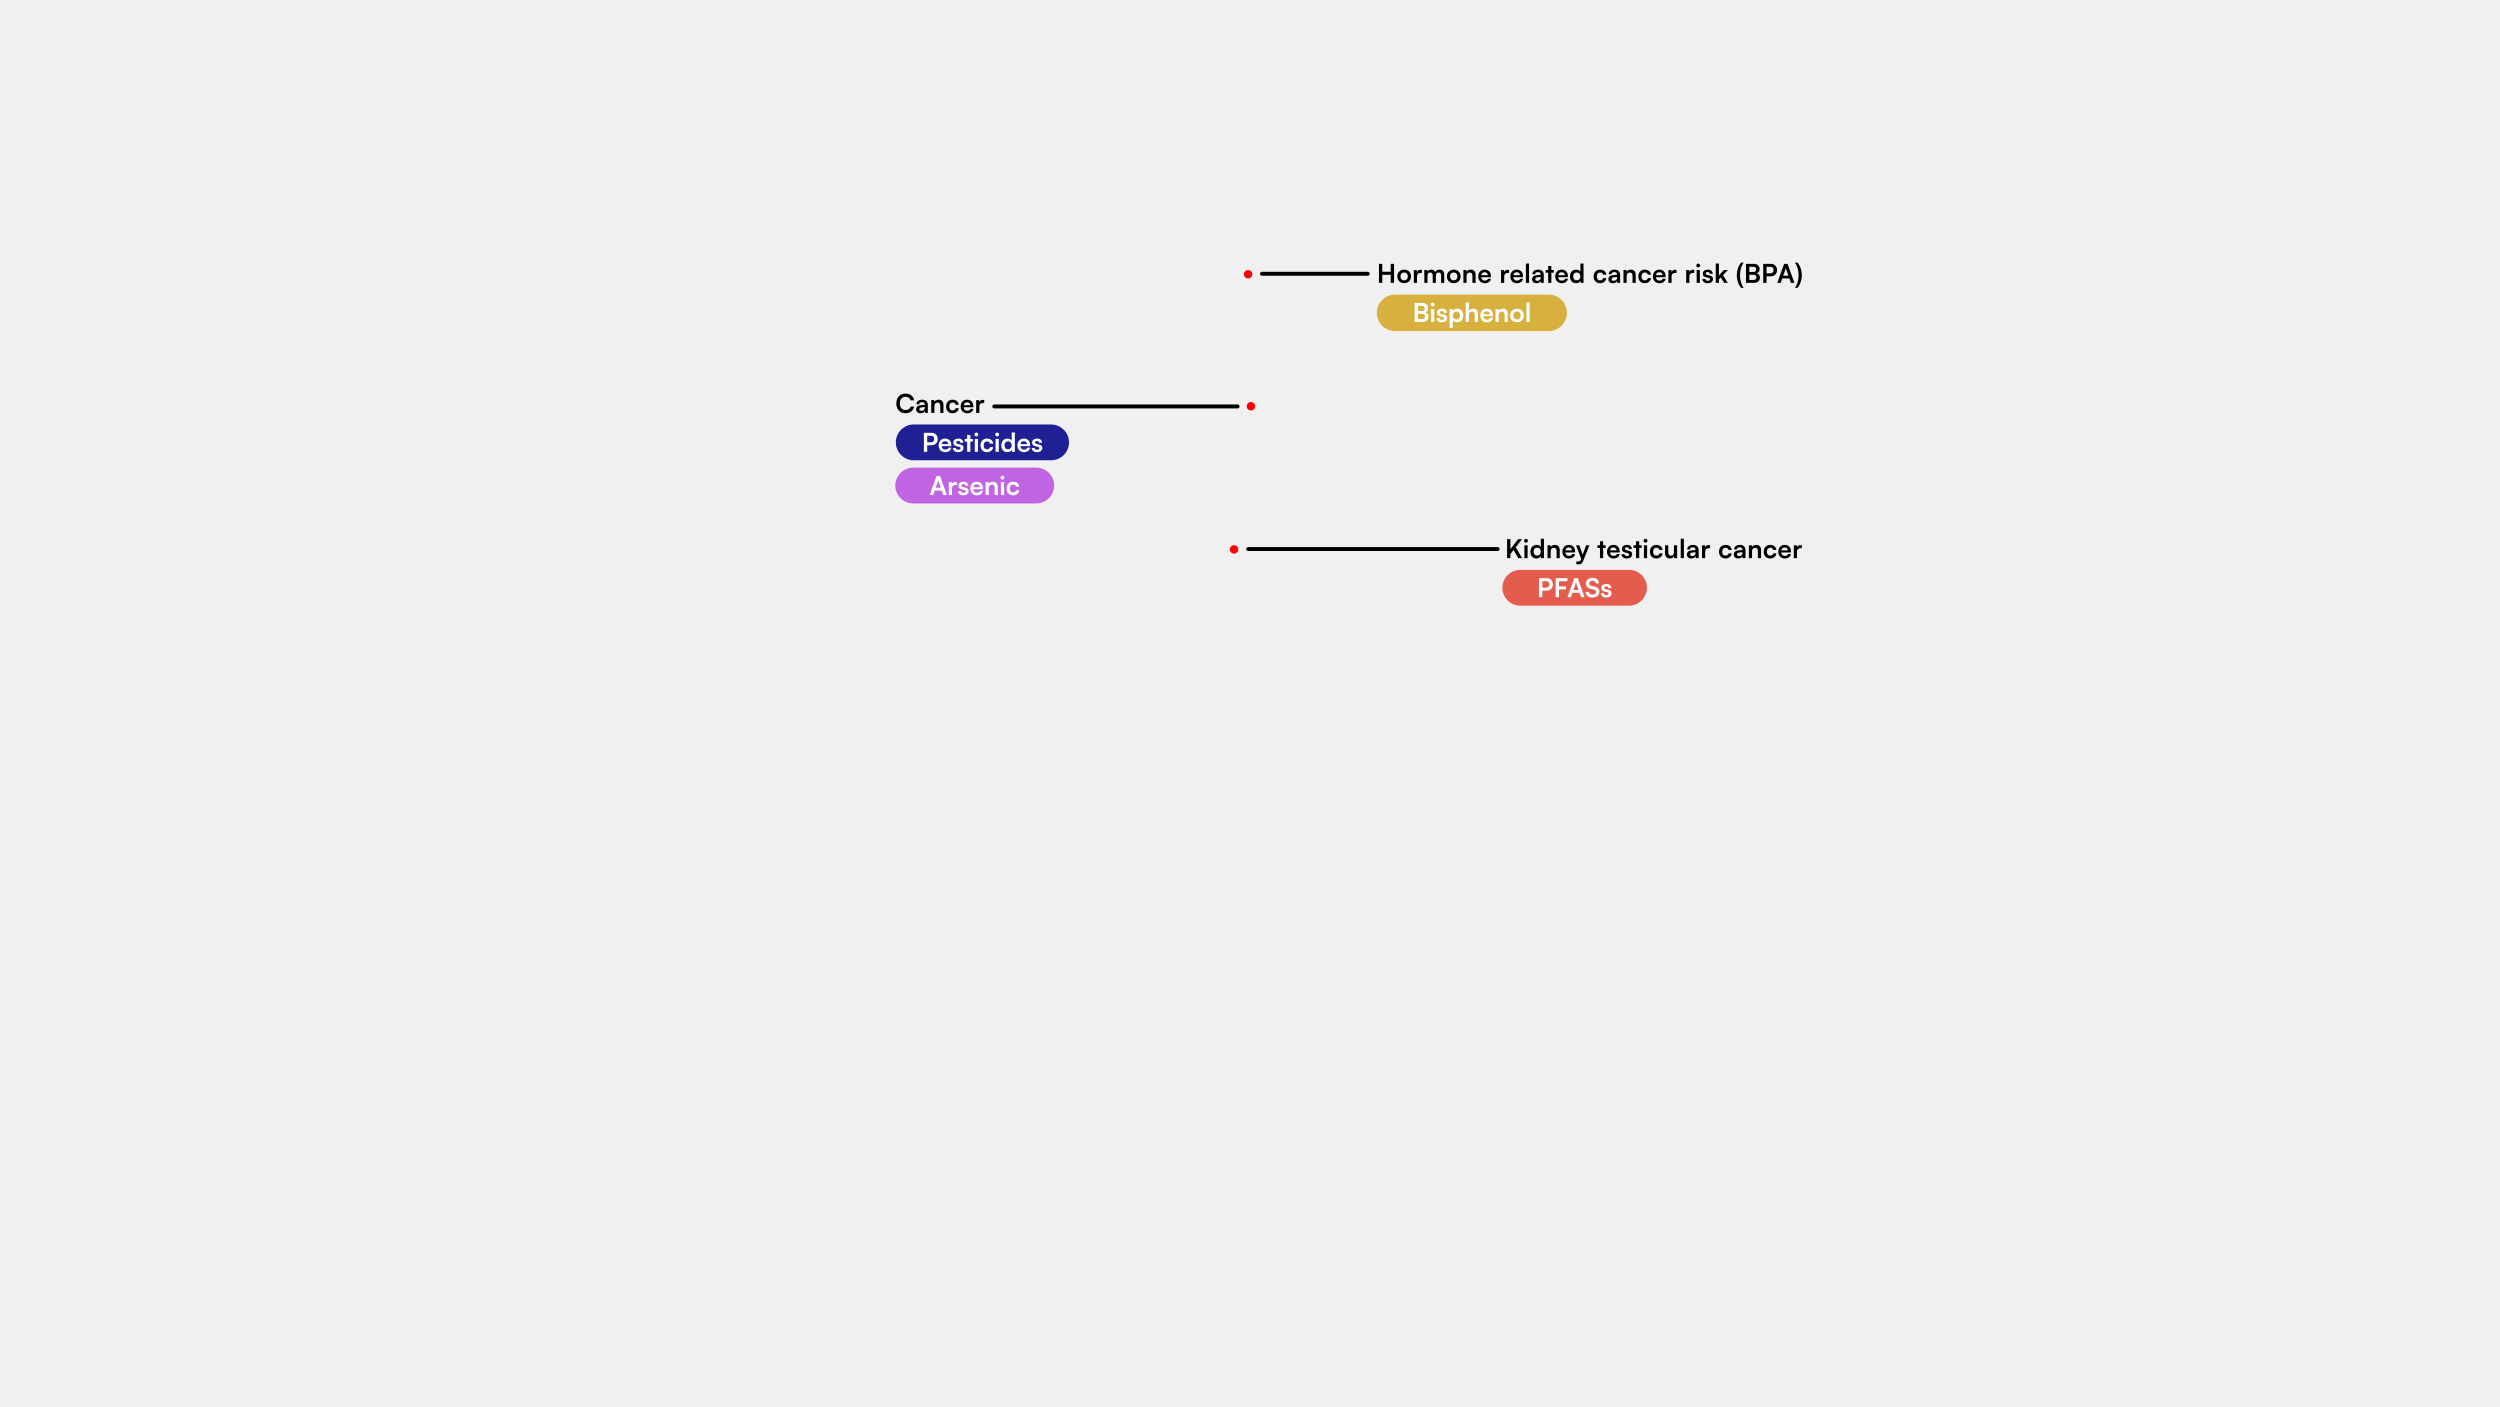
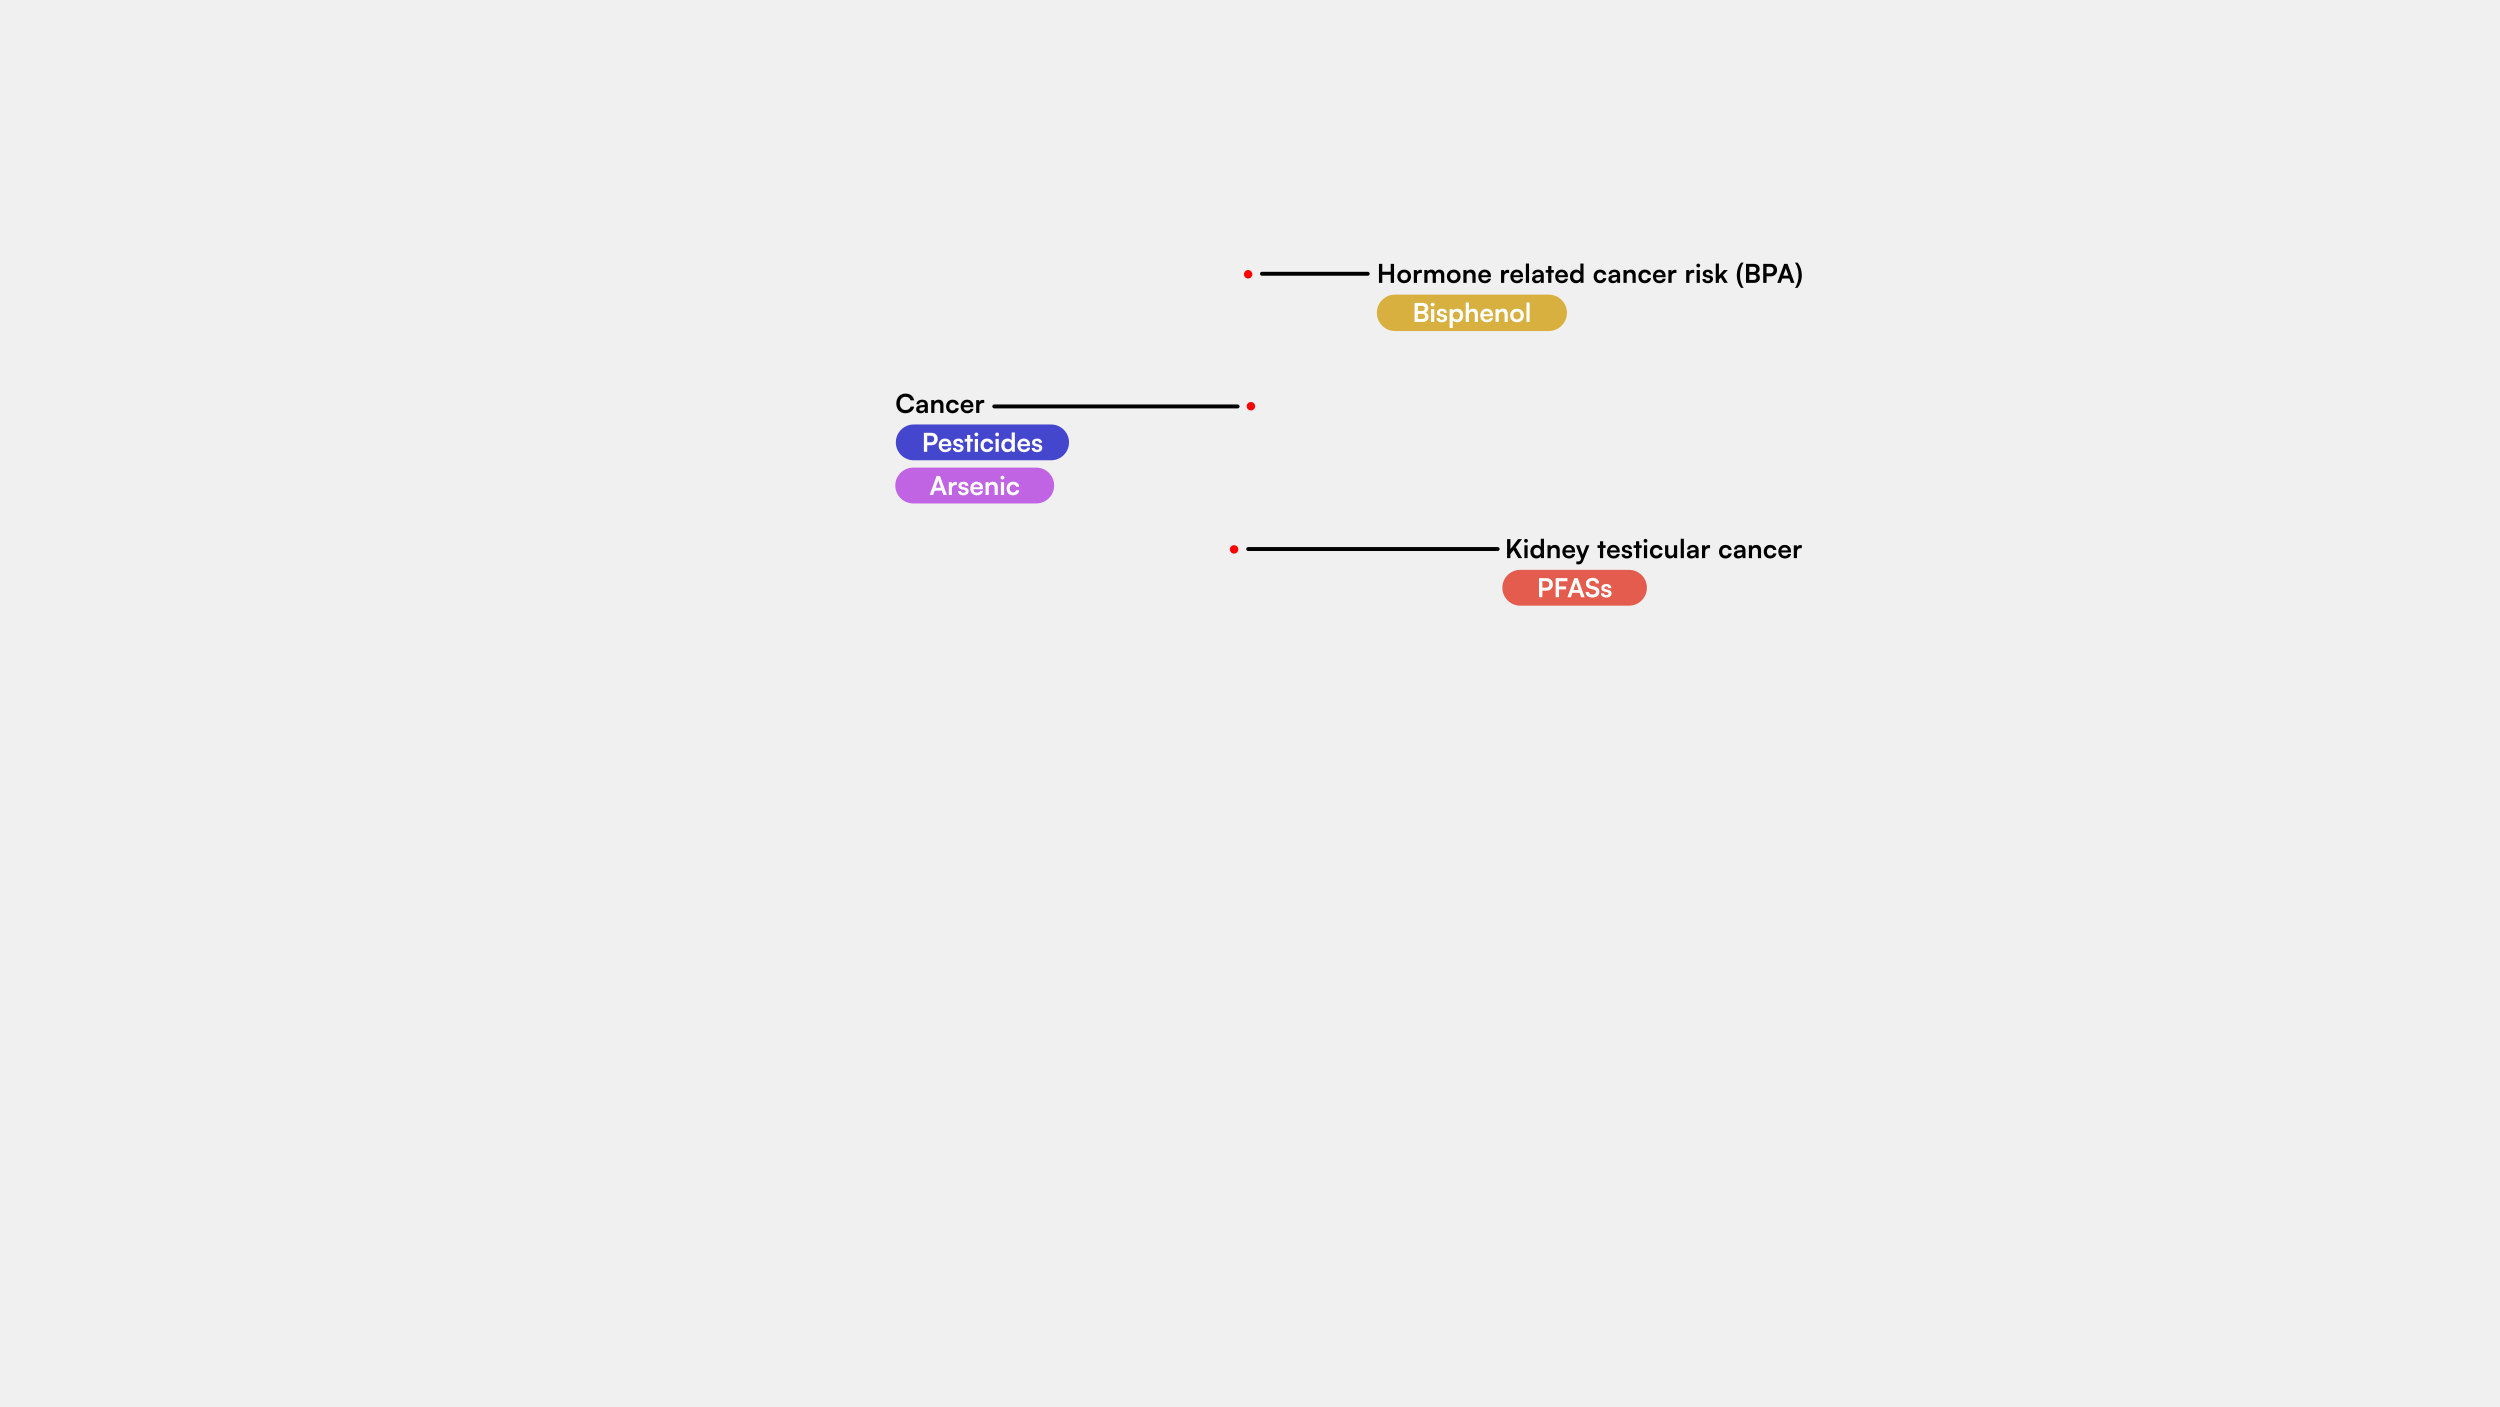
<svg xmlns="http://www.w3.org/2000/svg" width="1920" height="1080" viewBox="0 0 1920 1080" fill="none">
  <g id="ASSET ANIMATION D9 Cancer">
    <g id="1_TEXT">
      <path id="Cancer" d="M695.394 317.377C691.134 317.377 688.374 314.417 688.374 309.837C688.374 305.297 691.234 302.277 695.514 302.277C698.974 302.277 701.554 304.297 702.054 307.437H699.354C698.854 305.737 697.394 304.737 695.454 304.737C692.754 304.737 691.054 306.697 691.054 309.817C691.054 312.917 692.774 314.917 695.454 314.917C697.434 314.917 698.954 313.877 699.434 312.257H702.094C701.534 315.337 698.854 317.377 695.394 317.377ZM706.974 317.397C704.874 317.397 703.594 316.177 703.594 314.317C703.594 312.497 704.914 311.357 707.254 311.177L710.214 310.957V310.737C710.214 309.397 709.414 308.857 708.174 308.857C706.734 308.857 705.934 309.457 705.934 310.497H703.854C703.854 308.357 705.614 306.957 708.294 306.957C710.954 306.957 712.594 308.397 712.594 311.137V317.137H710.454L710.274 315.677C709.854 316.697 708.514 317.397 706.974 317.397ZM707.774 315.557C709.274 315.557 710.234 314.657 710.234 313.137V312.617L708.174 312.777C706.654 312.917 706.074 313.417 706.074 314.217C706.074 315.117 706.674 315.557 707.774 315.557ZM717.631 317.137H715.191V307.257H717.451L717.651 308.537C718.271 307.537 719.471 306.957 720.811 306.957C723.291 306.957 724.571 308.497 724.571 311.057V317.137H722.131V311.637C722.131 309.977 721.311 309.177 720.051 309.177C718.551 309.177 717.631 310.217 717.631 311.817V317.137ZM726.589 312.177C726.589 309.117 728.609 306.957 731.529 306.957C734.229 306.957 736.069 308.457 736.329 310.837H733.889C733.609 309.717 732.789 309.137 731.629 309.137C730.069 309.137 729.029 310.317 729.029 312.177C729.029 314.037 729.989 315.197 731.549 315.197C732.769 315.197 733.629 314.597 733.889 313.517H736.349C736.049 315.817 734.129 317.397 731.549 317.397C728.549 317.397 726.589 315.317 726.589 312.177ZM742.785 317.397C739.845 317.397 737.785 315.257 737.785 312.197C737.785 309.097 739.805 306.957 742.705 306.957C745.665 306.957 747.545 308.937 747.545 312.017V312.757L740.105 312.777C740.285 314.517 741.205 315.397 742.825 315.397C744.165 315.397 745.045 314.877 745.325 313.937H747.585C747.165 316.097 745.365 317.397 742.785 317.397ZM742.725 308.957C741.285 308.957 740.405 309.737 740.165 311.217H745.125C745.125 309.857 744.185 308.957 742.725 308.957ZM755.898 307.217V309.477H754.998C753.238 309.477 752.138 310.417 752.138 312.337V317.137H749.698V307.277H751.998L752.138 308.717C752.558 307.737 753.498 307.077 754.818 307.077C755.158 307.077 755.498 307.117 755.898 307.217Z" fill="black" />
      <path id="Vector 2249" d="M950.469 312.137H763.594" stroke="black" stroke-width="3" stroke-linecap="round" />
      <g id="B_ARSENIC">
        <rect id="Rectangle 4863" x="687.594" y="359.137" width="122" height="27.5" rx="13.75" fill="#C064E4" />
        <path id="text" d="M716.679 380.137H714.019L719.299 365.517H721.919L727.199 380.137H724.499L723.319 376.757H717.859L716.679 380.137ZM720.279 369.877L718.619 374.597H722.579L720.899 369.877C720.779 369.497 720.639 369.057 720.599 368.757C720.539 369.037 720.419 369.477 720.279 369.877ZM734.872 370.217V372.477H733.972C732.212 372.477 731.112 373.417 731.112 375.337V380.137H728.672V370.277H730.972L731.112 371.717C731.532 370.737 732.472 370.077 733.792 370.077C734.132 370.077 734.472 370.117 734.872 370.217ZM735.764 377.137H738.084C738.104 377.997 738.744 378.537 739.864 378.537C741.004 378.537 741.624 378.077 741.624 377.357C741.624 376.857 741.364 376.497 740.484 376.297L738.704 375.877C736.924 375.477 736.064 374.637 736.064 373.057C736.064 371.117 737.704 369.957 739.984 369.957C742.204 369.957 743.704 371.237 743.724 373.157H741.404C741.384 372.317 740.824 371.777 739.884 371.777C738.924 371.777 738.364 372.217 738.364 372.957C738.364 373.517 738.804 373.877 739.644 374.077L741.424 374.497C743.084 374.877 743.924 375.637 743.924 377.157C743.924 379.157 742.224 380.397 739.784 380.397C737.324 380.397 735.764 379.077 735.764 377.137ZM750.201 380.397C747.261 380.397 745.201 378.257 745.201 375.197C745.201 372.097 747.221 369.957 750.121 369.957C753.081 369.957 754.961 371.937 754.961 375.017V375.757L747.521 375.777C747.701 377.517 748.621 378.397 750.241 378.397C751.581 378.397 752.461 377.877 752.741 376.937H755.001C754.581 379.097 752.781 380.397 750.201 380.397ZM750.141 371.957C748.701 371.957 747.821 372.737 747.581 374.217H752.541C752.541 372.857 751.601 371.957 750.141 371.957ZM759.354 380.137H756.914V370.257H759.174L759.374 371.537C759.994 370.537 761.194 369.957 762.534 369.957C765.014 369.957 766.294 371.497 766.294 374.057V380.137H763.854V374.637C763.854 372.977 763.034 372.177 761.774 372.177C760.274 372.177 759.354 373.217 759.354 374.817V380.137ZM769.912 368.277C769.072 368.277 768.412 367.617 768.412 366.797C768.412 365.977 769.072 365.337 769.912 365.337C770.712 365.337 771.372 365.977 771.372 366.797C771.372 367.617 770.712 368.277 769.912 368.277ZM768.692 380.137V370.257H771.132V380.137H768.692ZM773.073 375.177C773.073 372.117 775.093 369.957 778.013 369.957C780.713 369.957 782.553 371.457 782.813 373.837H780.373C780.093 372.717 779.273 372.137 778.113 372.137C776.553 372.137 775.513 373.317 775.513 375.177C775.513 377.037 776.473 378.197 778.033 378.197C779.253 378.197 780.113 377.597 780.373 376.517H782.833C782.533 378.817 780.613 380.397 778.033 380.397C775.033 380.397 773.073 378.317 773.073 375.177Z" fill="white" />
      </g>
      <g id="B_PESTICIDES">
-         <rect id="Rectangle 4863_2" x="688" y="326" width="133" height="27.5" rx="13.75" fill="#1E2094" />
+         <rect id="Rectangle 4863_2" x="688" y="326" width="133" height="27.5" rx="13.75" fill="#4446ce" />
        <path id="text_2" d="M715.318 341.96H712.098V347H709.538V332.38H715.318C718.258 332.38 720.158 334.3 720.158 337.16C720.158 339.98 718.238 341.96 715.318 341.96ZM714.818 334.66H712.098V339.68H714.778C716.538 339.68 717.478 338.74 717.478 337.14C717.478 335.54 716.518 334.66 714.818 334.66ZM725.883 347.26C722.943 347.26 720.883 345.12 720.883 342.06C720.883 338.96 722.903 336.82 725.803 336.82C728.763 336.82 730.643 338.8 730.643 341.88V342.62L723.203 342.64C723.383 344.38 724.303 345.26 725.923 345.26C727.263 345.26 728.143 344.74 728.423 343.8H730.683C730.263 345.96 728.463 347.26 725.883 347.26ZM725.823 338.82C724.383 338.82 723.503 339.6 723.263 341.08H728.223C728.223 339.72 727.283 338.82 725.823 338.82ZM731.836 344H734.156C734.176 344.86 734.816 345.4 735.936 345.4C737.076 345.4 737.696 344.94 737.696 344.22C737.696 343.72 737.436 343.36 736.556 343.16L734.776 342.74C732.996 342.34 732.136 341.5 732.136 339.92C732.136 337.98 733.776 336.82 736.056 336.82C738.276 336.82 739.776 338.1 739.796 340.02H737.476C737.456 339.18 736.896 338.64 735.956 338.64C734.996 338.64 734.436 339.08 734.436 339.82C734.436 340.38 734.876 340.74 735.716 340.94L737.496 341.36C739.156 341.74 739.996 342.5 739.996 344.02C739.996 346.02 738.296 347.26 735.856 347.26C733.396 347.26 731.836 345.94 731.836 344ZM745.214 347H742.774V339.16H740.874V337.12H742.774V334.04H745.214V337.12H747.134V339.16H745.214V347ZM749.871 335.14C749.031 335.14 748.371 334.48 748.371 333.66C748.371 332.84 749.031 332.2 749.871 332.2C750.671 332.2 751.331 332.84 751.331 333.66C751.331 334.48 750.671 335.14 749.871 335.14ZM748.651 347V337.12H751.091V347H748.651ZM753.032 342.04C753.032 338.98 755.052 336.82 757.972 336.82C760.672 336.82 762.512 338.32 762.772 340.7H760.332C760.052 339.58 759.232 339 758.072 339C756.512 339 755.472 340.18 755.472 342.04C755.472 343.9 756.432 345.06 757.992 345.06C759.212 345.06 760.072 344.46 760.332 343.38H762.792C762.492 345.68 760.572 347.26 757.992 347.26C754.992 347.26 753.032 345.18 753.032 342.04ZM765.828 335.14C764.988 335.14 764.328 334.48 764.328 333.66C764.328 332.84 764.988 332.2 765.828 332.2C766.628 332.2 767.288 332.84 767.288 333.66C767.288 334.48 766.628 335.14 765.828 335.14ZM764.608 347V337.12H767.048V347H764.608ZM773.629 347.26C770.769 347.26 768.989 345.16 768.989 342.1C768.989 339.02 770.789 336.82 773.769 336.82C775.149 336.82 776.369 337.4 776.989 338.38V332.12H779.409V347H777.169L777.009 345.46C776.409 346.6 775.129 347.26 773.629 347.26ZM774.169 345.02C775.869 345.02 776.969 343.8 776.969 342.02C776.969 340.24 775.869 339 774.169 339C772.469 339 771.429 340.26 771.429 342.02C771.429 343.78 772.469 345.02 774.169 345.02ZM786.371 347.26C783.431 347.26 781.371 345.12 781.371 342.06C781.371 338.96 783.391 336.82 786.291 336.82C789.251 336.82 791.131 338.8 791.131 341.88V342.62L783.691 342.64C783.871 344.38 784.791 345.26 786.411 345.26C787.751 345.26 788.631 344.74 788.911 343.8H791.171C790.751 345.96 788.951 347.26 786.371 347.26ZM786.311 338.82C784.871 338.82 783.991 339.6 783.751 341.08H788.711C788.711 339.72 787.771 338.82 786.311 338.82ZM792.324 344H794.644C794.664 344.86 795.304 345.4 796.424 345.4C797.564 345.4 798.184 344.94 798.184 344.22C798.184 343.72 797.924 343.36 797.044 343.16L795.264 342.74C793.484 342.34 792.624 341.5 792.624 339.92C792.624 337.98 794.264 336.82 796.544 336.82C798.764 336.82 800.264 338.1 800.284 340.02H797.964C797.944 339.18 797.384 338.64 796.444 338.64C795.484 338.64 794.924 339.08 794.924 339.82C794.924 340.38 795.364 340.74 796.204 340.94L797.984 341.36C799.644 341.74 800.484 342.5 800.484 344.02C800.484 346.02 798.784 347.26 796.344 347.26C793.884 347.26 792.324 345.94 792.324 344Z" fill="white" />
      </g>
    </g>
    <g id="2_TEXT">
      <path id="Kidney testicular cancer" d="M1160 414.03V421.71L1165.92 414.03H1168.94L1164.1 420.27L1169 428.65H1166.04L1162.42 422.43L1160 425.53V428.65H1157.44V414.03H1160ZM1171.98 416.79C1171.14 416.79 1170.48 416.13 1170.48 415.31C1170.48 414.49 1171.14 413.85 1171.98 413.85C1172.78 413.85 1173.44 414.49 1173.44 415.31C1173.44 416.13 1172.78 416.79 1171.98 416.79ZM1170.76 428.65V418.77H1173.2V428.65H1170.76ZM1179.98 428.91C1177.12 428.91 1175.34 426.81 1175.34 423.75C1175.34 420.67 1177.14 418.47 1180.12 418.47C1181.5 418.47 1182.72 419.05 1183.34 420.03V413.77H1185.76V428.65H1183.52L1183.36 427.11C1182.76 428.25 1181.48 428.91 1179.98 428.91ZM1180.52 426.67C1182.22 426.67 1183.32 425.45 1183.32 423.67C1183.32 421.89 1182.22 420.65 1180.52 420.65C1178.82 420.65 1177.78 421.91 1177.78 423.67C1177.78 425.43 1178.82 426.67 1180.52 426.67ZM1190.94 428.65H1188.5V418.77H1190.76L1190.96 420.05C1191.58 419.05 1192.78 418.47 1194.12 418.47C1196.6 418.47 1197.88 420.01 1197.88 422.57V428.65H1195.44V423.15C1195.44 421.49 1194.62 420.69 1193.36 420.69C1191.86 420.69 1190.94 421.73 1190.94 423.33V428.65ZM1204.9 428.91C1201.96 428.91 1199.9 426.77 1199.9 423.71C1199.9 420.61 1201.92 418.47 1204.82 418.47C1207.78 418.47 1209.66 420.45 1209.66 423.53V424.27L1202.22 424.29C1202.4 426.03 1203.32 426.91 1204.94 426.91C1206.28 426.91 1207.16 426.39 1207.44 425.45H1209.7C1209.28 427.61 1207.48 428.91 1204.9 428.91ZM1204.84 420.47C1203.4 420.47 1202.52 421.25 1202.28 422.73H1207.24C1207.24 421.37 1206.3 420.47 1204.84 420.47ZM1210.62 433.23V431.19H1212.08C1213.04 431.19 1213.64 430.97 1214.06 429.81L1214.34 429.07L1210.36 418.77H1212.94L1215.48 425.97L1218.16 418.77H1220.68L1215.84 430.85C1215.1 432.69 1214.06 433.45 1212.44 433.45C1211.76 433.45 1211.16 433.37 1210.62 433.23ZM1231.22 428.65H1228.78V420.81H1226.88V418.77H1228.78V415.69H1231.22V418.77H1233.14V420.81H1231.22V428.65ZM1239.17 428.91C1236.23 428.91 1234.17 426.77 1234.17 423.71C1234.17 420.61 1236.19 418.47 1239.09 418.47C1242.05 418.47 1243.93 420.45 1243.93 423.53V424.27L1236.49 424.29C1236.67 426.03 1237.59 426.91 1239.21 426.91C1240.55 426.91 1241.43 426.39 1241.71 425.45H1243.97C1243.55 427.61 1241.75 428.91 1239.17 428.91ZM1239.11 420.47C1237.67 420.47 1236.79 421.25 1236.55 422.73H1241.51C1241.51 421.37 1240.57 420.47 1239.11 420.47ZM1245.33 425.65H1247.65C1247.67 426.51 1248.31 427.05 1249.43 427.05C1250.57 427.05 1251.19 426.59 1251.19 425.87C1251.19 425.37 1250.93 425.01 1250.05 424.81L1248.27 424.39C1246.49 423.99 1245.63 423.15 1245.63 421.57C1245.63 419.63 1247.27 418.47 1249.55 418.47C1251.77 418.47 1253.27 419.75 1253.29 421.67H1250.97C1250.95 420.83 1250.39 420.29 1249.45 420.29C1248.49 420.29 1247.93 420.73 1247.93 421.47C1247.93 422.03 1248.37 422.39 1249.21 422.59L1250.99 423.01C1252.65 423.39 1253.49 424.15 1253.49 425.67C1253.49 427.67 1251.79 428.91 1249.35 428.91C1246.89 428.91 1245.33 427.59 1245.33 425.65ZM1258.91 428.65H1256.47V420.81H1254.57V418.77H1256.47V415.69H1258.91V418.77H1260.83V420.81H1258.91V428.65ZM1263.76 416.79C1262.92 416.79 1262.26 416.13 1262.26 415.31C1262.26 414.49 1262.92 413.85 1263.76 413.85C1264.56 413.85 1265.22 414.49 1265.22 415.31C1265.22 416.13 1264.56 416.79 1263.76 416.79ZM1262.54 428.65V418.77H1264.98V428.65H1262.54ZM1267.12 423.69C1267.12 420.63 1269.14 418.47 1272.06 418.47C1274.76 418.47 1276.6 419.97 1276.86 422.35H1274.42C1274.14 421.23 1273.32 420.65 1272.16 420.65C1270.6 420.65 1269.56 421.83 1269.56 423.69C1269.56 425.55 1270.52 426.71 1272.08 426.71C1273.3 426.71 1274.16 426.11 1274.42 425.03H1276.88C1276.58 427.33 1274.66 428.91 1272.08 428.91C1269.08 428.91 1267.12 426.83 1267.12 423.69ZM1285.6 418.77H1288.04V428.65H1285.78L1285.6 427.33C1285 428.27 1283.72 428.91 1282.4 428.91C1280.12 428.91 1278.78 427.37 1278.78 424.95V418.77H1281.22V424.09C1281.22 425.97 1281.96 426.73 1283.32 426.73C1284.86 426.73 1285.6 425.83 1285.6 423.95V418.77ZM1293.22 428.65H1290.8V413.77H1293.22V428.65ZM1298.92 428.91C1296.82 428.91 1295.54 427.69 1295.54 425.83C1295.54 424.01 1296.86 422.87 1299.2 422.69L1302.16 422.47V422.25C1302.16 420.91 1301.36 420.37 1300.12 420.37C1298.68 420.37 1297.88 420.97 1297.88 422.01H1295.8C1295.8 419.87 1297.56 418.47 1300.24 418.47C1302.9 418.47 1304.54 419.91 1304.54 422.65V428.65H1302.4L1302.22 427.19C1301.8 428.21 1300.46 428.91 1298.92 428.91ZM1299.72 427.07C1301.22 427.07 1302.18 426.17 1302.18 424.65V424.13L1300.12 424.29C1298.6 424.43 1298.02 424.93 1298.02 425.73C1298.02 426.63 1298.62 427.07 1299.72 427.07ZM1313.34 418.73V420.99H1312.44C1310.68 420.99 1309.58 421.93 1309.58 423.85V428.65H1307.14V418.79H1309.44L1309.58 420.23C1310 419.25 1310.94 418.59 1312.26 418.59C1312.6 418.59 1312.94 418.63 1313.34 418.73ZM1320.2 423.69C1320.2 420.63 1322.22 418.47 1325.14 418.47C1327.84 418.47 1329.68 419.97 1329.94 422.35H1327.5C1327.22 421.23 1326.4 420.65 1325.24 420.65C1323.68 420.65 1322.64 421.83 1322.64 423.69C1322.64 425.55 1323.6 426.71 1325.16 426.71C1326.38 426.71 1327.24 426.11 1327.5 425.03H1329.96C1329.66 427.33 1327.74 428.91 1325.16 428.91C1322.16 428.91 1320.2 426.83 1320.2 423.69ZM1334.91 428.91C1332.81 428.91 1331.53 427.69 1331.53 425.83C1331.53 424.01 1332.85 422.87 1335.19 422.69L1338.15 422.47V422.25C1338.15 420.91 1337.35 420.37 1336.11 420.37C1334.67 420.37 1333.87 420.97 1333.87 422.01H1331.79C1331.79 419.87 1333.55 418.47 1336.23 418.47C1338.89 418.47 1340.53 419.91 1340.53 422.65V428.65H1338.39L1338.21 427.19C1337.79 428.21 1336.45 428.91 1334.91 428.91ZM1335.71 427.07C1337.21 427.07 1338.17 426.17 1338.17 424.65V424.13L1336.11 424.29C1334.59 424.43 1334.01 424.93 1334.01 425.73C1334.01 426.63 1334.61 427.07 1335.71 427.07ZM1345.57 428.65H1343.13V418.77H1345.39L1345.59 420.05C1346.21 419.05 1347.41 418.47 1348.75 418.47C1351.23 418.47 1352.51 420.01 1352.51 422.57V428.65H1350.07V423.15C1350.07 421.49 1349.25 420.69 1347.99 420.69C1346.49 420.69 1345.57 421.73 1345.57 423.33V428.65ZM1354.53 423.69C1354.53 420.63 1356.55 418.47 1359.47 418.47C1362.17 418.47 1364.01 419.97 1364.27 422.35H1361.83C1361.55 421.23 1360.73 420.65 1359.57 420.65C1358.01 420.65 1356.97 421.83 1356.97 423.69C1356.97 425.55 1357.93 426.71 1359.49 426.71C1360.71 426.71 1361.57 426.11 1361.83 425.03H1364.29C1363.99 427.33 1362.07 428.91 1359.49 428.91C1356.49 428.91 1354.53 426.83 1354.53 423.69ZM1370.72 428.91C1367.78 428.91 1365.72 426.77 1365.72 423.71C1365.72 420.61 1367.74 418.47 1370.64 418.47C1373.6 418.47 1375.48 420.45 1375.48 423.53V424.27L1368.04 424.29C1368.22 426.03 1369.14 426.91 1370.76 426.91C1372.1 426.91 1372.98 426.39 1373.26 425.45H1375.52C1375.1 427.61 1373.3 428.91 1370.72 428.91ZM1370.66 420.47C1369.22 420.47 1368.34 421.25 1368.1 422.73H1373.06C1373.06 421.37 1372.12 420.47 1370.66 420.47ZM1383.84 418.73V420.99H1382.94C1381.18 420.99 1380.08 421.93 1380.08 423.85V428.65H1377.64V418.79H1379.94L1380.08 420.23C1380.5 419.25 1381.44 418.59 1382.76 418.59C1383.1 418.59 1383.44 418.63 1383.84 418.73Z" fill="black" />
      <g id="B_PFASs">
        <rect id="Rectangle 4860" x="1153.82" y="437.65" width="111" height="27.5" rx="13.75" fill="#E45C4D" />
        <path id="text_3" d="M1187.76 453.61H1184.54V458.65H1181.98V444.03H1187.76C1190.7 444.03 1192.6 445.95 1192.6 448.81C1192.6 451.63 1190.68 453.61 1187.76 453.61ZM1187.26 446.31H1184.54V451.33H1187.22C1188.98 451.33 1189.92 450.39 1189.92 448.79C1189.92 447.19 1188.96 446.31 1187.26 446.31ZM1202.75 452.67H1197.31V458.65H1194.75V444.03H1203.79V446.39H1197.31V450.37H1202.75V452.67ZM1206.46 458.65H1203.8L1209.08 444.03H1211.7L1216.98 458.65H1214.28L1213.1 455.27H1207.64L1206.46 458.65ZM1210.06 448.39L1208.4 453.11H1212.36L1210.68 448.39C1210.56 448.01 1210.42 447.57 1210.38 447.27C1210.32 447.55 1210.2 447.99 1210.06 448.39ZM1217.97 448.11C1217.97 445.55 1220.09 443.77 1223.17 443.77C1226.13 443.77 1228.01 445.41 1228.09 448.05H1225.53C1225.47 446.79 1224.57 446.05 1223.13 446.05C1221.55 446.05 1220.53 446.81 1220.53 448.03C1220.53 449.07 1221.09 449.65 1222.31 449.93L1224.61 450.43C1227.11 450.97 1228.33 452.25 1228.33 454.43C1228.33 457.15 1226.21 458.91 1222.99 458.91C1219.87 458.91 1217.83 457.25 1217.77 454.63H1220.33C1220.35 455.87 1221.35 456.61 1222.99 456.61C1224.69 456.61 1225.77 455.87 1225.77 454.65C1225.77 453.67 1225.27 453.09 1224.07 452.83L1221.75 452.31C1219.27 451.77 1217.97 450.35 1217.97 448.11ZM1229.53 455.65H1231.85C1231.87 456.51 1232.51 457.05 1233.63 457.05C1234.77 457.05 1235.39 456.59 1235.39 455.87C1235.39 455.37 1235.13 455.01 1234.25 454.81L1232.47 454.39C1230.69 453.99 1229.83 453.15 1229.83 451.57C1229.83 449.63 1231.47 448.47 1233.75 448.47C1235.97 448.47 1237.47 449.75 1237.49 451.67H1235.17C1235.15 450.83 1234.59 450.29 1233.65 450.29C1232.69 450.29 1232.13 450.73 1232.13 451.47C1232.13 452.03 1232.57 452.39 1233.41 452.59L1235.19 453.01C1236.85 453.39 1237.69 454.15 1237.69 455.67C1237.69 457.67 1235.99 458.91 1233.55 458.91C1231.09 458.91 1229.53 457.59 1229.53 455.65Z" fill="white" />
      </g>
      <path id="Vector 2249_2" d="M958.602 421.65L1150.19 421.65" stroke="black" stroke-width="3" stroke-linecap="round" />
    </g>
    <g id="0_TEXT">
      <path id="Hormone related cancer risk (BPA)" d="M1061.59 217.249H1059.03V202.629H1061.59V208.669H1068.07V202.629H1070.63V217.249H1068.07V211.049H1061.59V217.249ZM1073.13 212.289C1073.13 209.209 1075.35 207.089 1078.41 207.089C1081.47 207.089 1083.69 209.209 1083.69 212.289C1083.69 215.369 1081.47 217.489 1078.41 217.489C1075.35 217.489 1073.13 215.369 1073.13 212.289ZM1075.57 212.289C1075.57 214.089 1076.73 215.309 1078.41 215.309C1080.09 215.309 1081.25 214.089 1081.25 212.289C1081.25 210.489 1080.09 209.269 1078.41 209.269C1076.73 209.269 1075.57 210.489 1075.57 212.289ZM1092.02 207.329V209.589H1091.12C1089.36 209.589 1088.26 210.529 1088.26 212.449V217.249H1085.82V207.389H1088.12L1088.26 208.829C1088.68 207.849 1089.62 207.189 1090.94 207.189C1091.28 207.189 1091.62 207.229 1092.02 207.329ZM1096.32 217.249H1093.88V207.369H1096.12L1096.32 208.529C1096.82 207.709 1097.82 207.069 1099.24 207.069C1100.74 207.069 1101.78 207.809 1102.3 208.949C1102.8 207.809 1103.96 207.069 1105.46 207.069C1107.86 207.069 1109.18 208.509 1109.18 210.789V217.249H1106.76V211.429C1106.76 210.009 1106 209.269 1104.84 209.269C1103.66 209.269 1102.76 210.029 1102.76 211.649V217.249H1100.32V211.409C1100.32 210.029 1099.58 209.289 1098.42 209.289C1097.26 209.289 1096.32 210.049 1096.32 211.649V217.249ZM1111.19 212.289C1111.19 209.209 1113.41 207.089 1116.47 207.089C1119.53 207.089 1121.75 209.209 1121.75 212.289C1121.75 215.369 1119.53 217.489 1116.47 217.489C1113.41 217.489 1111.19 215.369 1111.19 212.289ZM1113.63 212.289C1113.63 214.089 1114.79 215.309 1116.47 215.309C1118.15 215.309 1119.31 214.089 1119.31 212.289C1119.31 210.489 1118.15 209.269 1116.47 209.269C1114.79 209.269 1113.63 210.489 1113.63 212.289ZM1126.33 217.249H1123.89V207.369H1126.15L1126.35 208.649C1126.97 207.649 1128.17 207.069 1129.51 207.069C1131.99 207.069 1133.27 208.609 1133.27 211.169V217.249H1130.83V211.749C1130.83 210.089 1130.01 209.289 1128.75 209.289C1127.25 209.289 1126.33 210.329 1126.33 211.929V217.249ZM1140.28 217.509C1137.34 217.509 1135.28 215.369 1135.28 212.309C1135.28 209.209 1137.3 207.069 1140.2 207.069C1143.16 207.069 1145.04 209.049 1145.04 212.129V212.869L1137.6 212.889C1137.78 214.629 1138.7 215.509 1140.32 215.509C1141.66 215.509 1142.54 214.989 1142.82 214.049H1145.08C1144.66 216.209 1142.86 217.509 1140.28 217.509ZM1140.22 209.069C1138.78 209.069 1137.9 209.849 1137.66 211.329H1142.62C1142.62 209.969 1141.68 209.069 1140.22 209.069ZM1158.99 207.329V209.589H1158.09C1156.33 209.589 1155.23 210.529 1155.23 212.449V217.249H1152.79V207.389H1155.09L1155.23 208.829C1155.65 207.849 1156.59 207.189 1157.91 207.189C1158.25 207.189 1158.59 207.229 1158.99 207.329ZM1164.93 217.509C1161.99 217.509 1159.93 215.369 1159.93 212.309C1159.93 209.209 1161.95 207.069 1164.85 207.069C1167.81 207.069 1169.69 209.049 1169.69 212.129V212.869L1162.25 212.889C1162.43 214.629 1163.35 215.509 1164.97 215.509C1166.31 215.509 1167.19 214.989 1167.47 214.049H1169.73C1169.31 216.209 1167.51 217.509 1164.93 217.509ZM1164.87 209.069C1163.43 209.069 1162.55 209.849 1162.31 211.329H1167.27C1167.27 209.969 1166.33 209.069 1164.87 209.069ZM1174.3 217.249H1171.88V202.369H1174.3V217.249ZM1180 217.509C1177.9 217.509 1176.62 216.289 1176.62 214.429C1176.62 212.609 1177.94 211.469 1180.28 211.289L1183.24 211.069V210.849C1183.24 209.509 1182.44 208.969 1181.2 208.969C1179.76 208.969 1178.96 209.569 1178.96 210.609H1176.88C1176.88 208.469 1178.64 207.069 1181.32 207.069C1183.98 207.069 1185.62 208.509 1185.62 211.249V217.249H1183.48L1183.3 215.789C1182.88 216.809 1181.54 217.509 1180 217.509ZM1180.8 215.669C1182.3 215.669 1183.26 214.769 1183.26 213.249V212.729L1181.2 212.889C1179.68 213.029 1179.1 213.529 1179.1 214.329C1179.1 215.229 1179.7 215.669 1180.8 215.669ZM1191.44 217.249H1189V209.409H1187.1V207.369H1189V204.289H1191.44V207.369H1193.36V209.409H1191.44V217.249ZM1199.4 217.509C1196.46 217.509 1194.4 215.369 1194.4 212.309C1194.4 209.209 1196.42 207.069 1199.32 207.069C1202.28 207.069 1204.16 209.049 1204.16 212.129V212.869L1196.72 212.889C1196.9 214.629 1197.82 215.509 1199.44 215.509C1200.78 215.509 1201.66 214.989 1201.94 214.049H1204.2C1203.78 216.209 1201.98 217.509 1199.4 217.509ZM1199.34 209.069C1197.9 209.069 1197.02 209.849 1196.78 211.329H1201.74C1201.74 209.969 1200.8 209.069 1199.34 209.069ZM1210.37 217.509C1207.51 217.509 1205.73 215.409 1205.73 212.349C1205.73 209.269 1207.53 207.069 1210.51 207.069C1211.89 207.069 1213.11 207.649 1213.73 208.629V202.369H1216.15V217.249H1213.91L1213.75 215.709C1213.15 216.849 1211.87 217.509 1210.37 217.509ZM1210.91 215.269C1212.61 215.269 1213.71 214.049 1213.71 212.269C1213.71 210.489 1212.61 209.249 1210.91 209.249C1209.21 209.249 1208.17 210.509 1208.17 212.269C1208.17 214.029 1209.21 215.269 1210.91 215.269ZM1223.9 212.289C1223.9 209.229 1225.92 207.069 1228.84 207.069C1231.54 207.069 1233.38 208.569 1233.64 210.949H1231.2C1230.92 209.829 1230.1 209.249 1228.94 209.249C1227.38 209.249 1226.34 210.429 1226.34 212.289C1226.34 214.149 1227.3 215.309 1228.86 215.309C1230.08 215.309 1230.94 214.709 1231.2 213.629H1233.66C1233.36 215.929 1231.44 217.509 1228.86 217.509C1225.86 217.509 1223.9 215.429 1223.9 212.289ZM1238.62 217.509C1236.52 217.509 1235.24 216.289 1235.24 214.429C1235.24 212.609 1236.56 211.469 1238.9 211.289L1241.86 211.069V210.849C1241.86 209.509 1241.06 208.969 1239.82 208.969C1238.38 208.969 1237.58 209.569 1237.58 210.609H1235.5C1235.5 208.469 1237.26 207.069 1239.94 207.069C1242.6 207.069 1244.24 208.509 1244.24 211.249V217.249H1242.1L1241.92 215.789C1241.5 216.809 1240.16 217.509 1238.62 217.509ZM1239.42 215.669C1240.92 215.669 1241.88 214.769 1241.88 213.249V212.729L1239.82 212.889C1238.3 213.029 1237.72 213.529 1237.72 214.329C1237.72 215.229 1238.32 215.669 1239.42 215.669ZM1249.28 217.249H1246.84V207.369H1249.1L1249.3 208.649C1249.92 207.649 1251.12 207.069 1252.46 207.069C1254.94 207.069 1256.22 208.609 1256.22 211.169V217.249H1253.78V211.749C1253.78 210.089 1252.96 209.289 1251.7 209.289C1250.2 209.289 1249.28 210.329 1249.28 211.929V217.249ZM1258.23 212.289C1258.23 209.229 1260.25 207.069 1263.17 207.069C1265.87 207.069 1267.71 208.569 1267.97 210.949H1265.53C1265.25 209.829 1264.43 209.249 1263.27 209.249C1261.71 209.249 1260.67 210.429 1260.67 212.289C1260.67 214.149 1261.63 215.309 1263.19 215.309C1264.41 215.309 1265.27 214.709 1265.53 213.629H1267.99C1267.69 215.929 1265.77 217.509 1263.19 217.509C1260.19 217.509 1258.23 215.429 1258.23 212.289ZM1274.43 217.509C1271.49 217.509 1269.43 215.369 1269.43 212.309C1269.43 209.209 1271.45 207.069 1274.35 207.069C1277.31 207.069 1279.19 209.049 1279.19 212.129V212.869L1271.75 212.889C1271.93 214.629 1272.85 215.509 1274.47 215.509C1275.81 215.509 1276.69 214.989 1276.97 214.049H1279.23C1278.81 216.209 1277.01 217.509 1274.43 217.509ZM1274.37 209.069C1272.93 209.069 1272.05 209.849 1271.81 211.329H1276.77C1276.77 209.969 1275.83 209.069 1274.37 209.069ZM1287.54 207.329V209.589H1286.64C1284.88 209.589 1283.78 210.529 1283.78 212.449V217.249H1281.34V207.389H1283.64L1283.78 208.829C1284.2 207.849 1285.14 207.189 1286.46 207.189C1286.8 207.189 1287.14 207.229 1287.54 207.329ZM1301.19 207.329V209.589H1300.29C1298.53 209.589 1297.43 210.529 1297.43 212.449V217.249H1294.99V207.389H1297.29L1297.43 208.829C1297.85 207.849 1298.79 207.189 1300.11 207.189C1300.45 207.189 1300.79 207.229 1301.19 207.329ZM1304.26 205.389C1303.42 205.389 1302.76 204.729 1302.76 203.909C1302.76 203.089 1303.42 202.449 1304.26 202.449C1305.06 202.449 1305.72 203.089 1305.72 203.909C1305.72 204.729 1305.06 205.389 1304.26 205.389ZM1303.04 217.249V207.369H1305.48V217.249H1303.04ZM1307.44 214.249H1309.76C1309.78 215.109 1310.42 215.649 1311.54 215.649C1312.68 215.649 1313.3 215.189 1313.3 214.469C1313.3 213.969 1313.04 213.609 1312.16 213.409L1310.38 212.989C1308.6 212.589 1307.74 211.749 1307.74 210.169C1307.74 208.229 1309.38 207.069 1311.66 207.069C1313.88 207.069 1315.38 208.349 1315.4 210.269H1313.08C1313.06 209.429 1312.5 208.889 1311.56 208.889C1310.6 208.889 1310.04 209.329 1310.04 210.069C1310.04 210.629 1310.48 210.989 1311.32 211.189L1313.1 211.609C1314.76 211.989 1315.6 212.749 1315.6 214.269C1315.6 216.269 1313.9 217.509 1311.46 217.509C1309 217.509 1307.44 216.189 1307.44 214.249ZM1320.12 217.249H1317.7V202.369H1320.12V211.509L1323.96 207.369H1327.02L1323.26 211.289L1326.94 217.249H1324.14L1321.56 213.089L1320.12 214.589V217.249ZM1339.11 221.069H1337.17C1335.17 218.789 1333.85 215.209 1333.85 211.369C1333.85 207.869 1334.97 204.189 1337.17 201.689H1339.11C1337.45 203.949 1336.31 207.489 1336.31 211.369C1336.31 214.909 1337.29 218.589 1339.11 221.069ZM1340.92 217.249V202.629H1346.74C1349.62 202.629 1351.38 204.129 1351.38 206.569C1351.38 208.189 1350.66 209.349 1349.28 209.929C1350.82 210.429 1351.6 211.589 1351.6 213.289C1351.6 215.789 1349.86 217.249 1346.84 217.249H1340.92ZM1346.52 204.889H1343.48V208.869H1346.58C1347.98 208.869 1348.76 208.129 1348.76 206.829C1348.76 205.569 1347.96 204.889 1346.52 204.889ZM1346.74 211.029H1343.48V214.989H1346.74C1348.18 214.989 1348.98 214.289 1348.98 212.969C1348.98 211.729 1348.16 211.029 1346.74 211.029ZM1359.93 212.209H1356.71V217.249H1354.15V202.629H1359.93C1362.87 202.629 1364.77 204.549 1364.77 207.409C1364.77 210.229 1362.85 212.209 1359.93 212.209ZM1359.43 204.909H1356.71V209.929H1359.39C1361.15 209.929 1362.09 208.989 1362.09 207.389C1362.09 205.789 1361.13 204.909 1359.43 204.909ZM1367.6 217.249H1364.94L1370.22 202.629H1372.84L1378.12 217.249H1375.42L1374.24 213.869H1368.78L1367.6 217.249ZM1371.2 206.989L1369.54 211.709H1373.5L1371.82 206.989C1371.7 206.609 1371.56 206.169 1371.52 205.869C1371.46 206.149 1371.34 206.589 1371.2 206.989ZM1380.47 221.069H1378.53C1380.37 218.589 1381.33 214.909 1381.33 211.369C1381.33 207.489 1380.19 203.949 1378.53 201.689H1380.47C1382.67 204.189 1383.81 207.869 1383.81 211.369C1383.81 215.209 1382.47 218.789 1380.47 221.069Z" fill="black" />
      <path id="Vector 2249_3" d="M969.172 210.249L1050.41 210.249" stroke="black" stroke-width="3" stroke-linecap="round" />
      <g id="B_BISPHENOL">
        <rect id="Rectangle 4860_2" x="1057.41" y="226.249" width="146" height="28" rx="14" fill="#D7B040" />
        <path id="text_4" d="M1086.4 247.249V232.629H1092.22C1095.1 232.629 1096.86 234.129 1096.86 236.569C1096.86 238.189 1096.14 239.349 1094.76 239.929C1096.3 240.429 1097.08 241.589 1097.08 243.289C1097.08 245.789 1095.34 247.249 1092.32 247.249H1086.4ZM1092 234.889H1088.96V238.869H1092.06C1093.46 238.869 1094.24 238.129 1094.24 236.829C1094.24 235.569 1093.44 234.889 1092 234.889ZM1092.22 241.029H1088.96V244.989H1092.22C1093.66 244.989 1094.46 244.289 1094.46 242.969C1094.46 241.729 1093.64 241.029 1092.22 241.029ZM1100.29 235.389C1099.45 235.389 1098.79 234.729 1098.79 233.909C1098.79 233.089 1099.45 232.449 1100.29 232.449C1101.09 232.449 1101.75 233.089 1101.75 233.909C1101.75 234.729 1101.09 235.389 1100.29 235.389ZM1099.07 247.249V237.369H1101.51V247.249H1099.07ZM1103.27 244.249H1105.59C1105.61 245.109 1106.25 245.649 1107.37 245.649C1108.51 245.649 1109.13 245.189 1109.13 244.469C1109.13 243.969 1108.87 243.609 1107.99 243.409L1106.21 242.989C1104.43 242.589 1103.57 241.749 1103.57 240.169C1103.57 238.229 1105.21 237.069 1107.49 237.069C1109.71 237.069 1111.21 238.349 1111.23 240.269H1108.91C1108.89 239.429 1108.33 238.889 1107.39 238.889C1106.43 238.889 1105.87 239.329 1105.87 240.069C1105.87 240.629 1106.31 240.989 1107.15 241.189L1108.93 241.609C1110.59 241.989 1111.43 242.749 1111.43 244.269C1111.43 246.269 1109.73 247.509 1107.29 247.509C1104.83 247.509 1103.27 246.189 1103.27 244.249ZM1113.29 251.829V237.369H1115.55L1115.71 238.869C1116.31 237.729 1117.61 237.069 1119.11 237.069C1121.89 237.069 1123.73 239.089 1123.73 242.189C1123.73 245.269 1122.05 247.509 1119.11 247.509C1117.63 247.509 1116.35 246.929 1115.73 245.929V251.829H1113.29ZM1115.75 242.309C1115.75 244.089 1116.85 245.309 1118.53 245.309C1120.25 245.309 1121.27 244.069 1121.27 242.309C1121.27 240.549 1120.25 239.289 1118.53 239.289C1116.85 239.289 1115.75 240.529 1115.75 242.309ZM1128.11 247.249H1125.67V232.369H1128.13V238.649C1128.75 237.689 1129.91 237.069 1131.33 237.069C1133.77 237.069 1135.05 238.609 1135.05 241.169V247.249H1132.61V241.749C1132.61 240.089 1131.79 239.289 1130.55 239.289C1129.01 239.289 1128.11 240.369 1128.11 241.849V247.249ZM1141.87 247.509C1138.93 247.509 1136.87 245.369 1136.87 242.309C1136.87 239.209 1138.89 237.069 1141.79 237.069C1144.75 237.069 1146.63 239.049 1146.63 242.129V242.869L1139.19 242.889C1139.37 244.629 1140.29 245.509 1141.91 245.509C1143.25 245.509 1144.13 244.989 1144.41 244.049H1146.67C1146.25 246.209 1144.45 247.509 1141.87 247.509ZM1141.81 239.069C1140.37 239.069 1139.49 239.849 1139.25 241.329H1144.21C1144.21 239.969 1143.27 239.069 1141.81 239.069ZM1151.02 247.249H1148.58V237.369H1150.84L1151.04 238.649C1151.66 237.649 1152.86 237.069 1154.2 237.069C1156.68 237.069 1157.96 238.609 1157.96 241.169V247.249H1155.52V241.749C1155.52 240.089 1154.7 239.289 1153.44 239.289C1151.94 239.289 1151.02 240.329 1151.02 241.929V247.249ZM1159.78 242.289C1159.78 239.209 1162 237.089 1165.06 237.089C1168.12 237.089 1170.34 239.209 1170.34 242.289C1170.34 245.369 1168.12 247.489 1165.06 247.489C1162 247.489 1159.78 245.369 1159.78 242.289ZM1162.22 242.289C1162.22 244.089 1163.38 245.309 1165.06 245.309C1166.74 245.309 1167.9 244.089 1167.9 242.289C1167.9 240.489 1166.74 239.269 1165.06 239.269C1163.38 239.269 1162.22 240.489 1162.22 242.289ZM1174.73 247.249H1172.31V232.369H1174.73V247.249Z" fill="white" />
      </g>
    </g>
    <g id="centroids">
      <circle id="0_DOT" cx="958.555" cy="210.651" r="3.234" fill="#FF0000" />
      <circle id="1_DOT" cx="960.711" cy="311.989" r="3.234" fill="#FF0000" />
      <circle id="2_DOT" cx="947.773" cy="421.951" r="3.234" fill="#FF0000" />
    </g>
  </g>
</svg>
